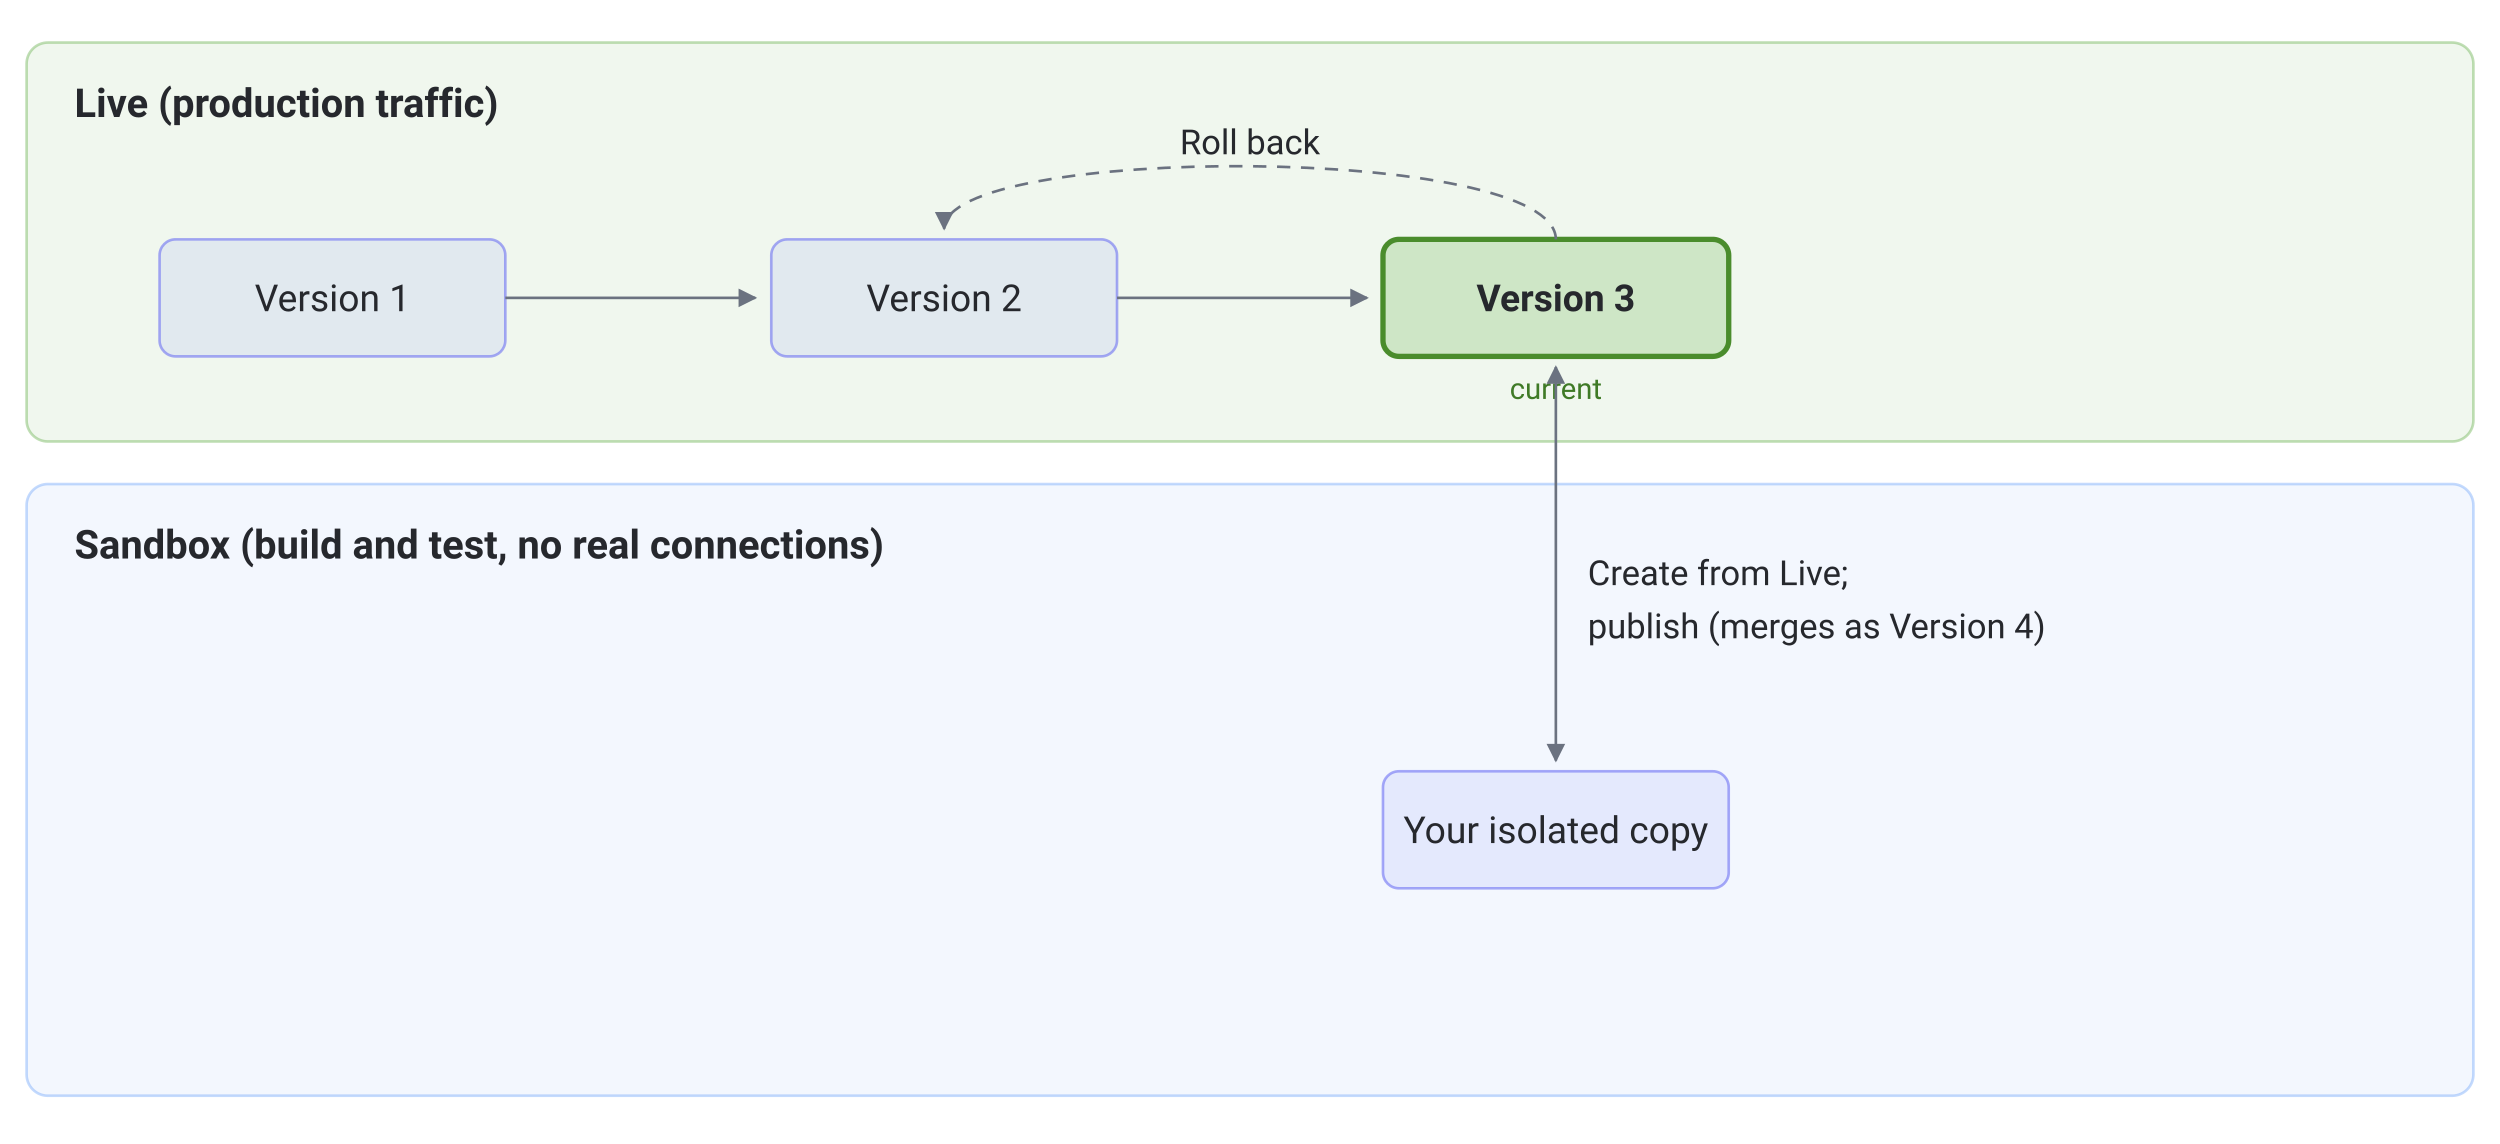
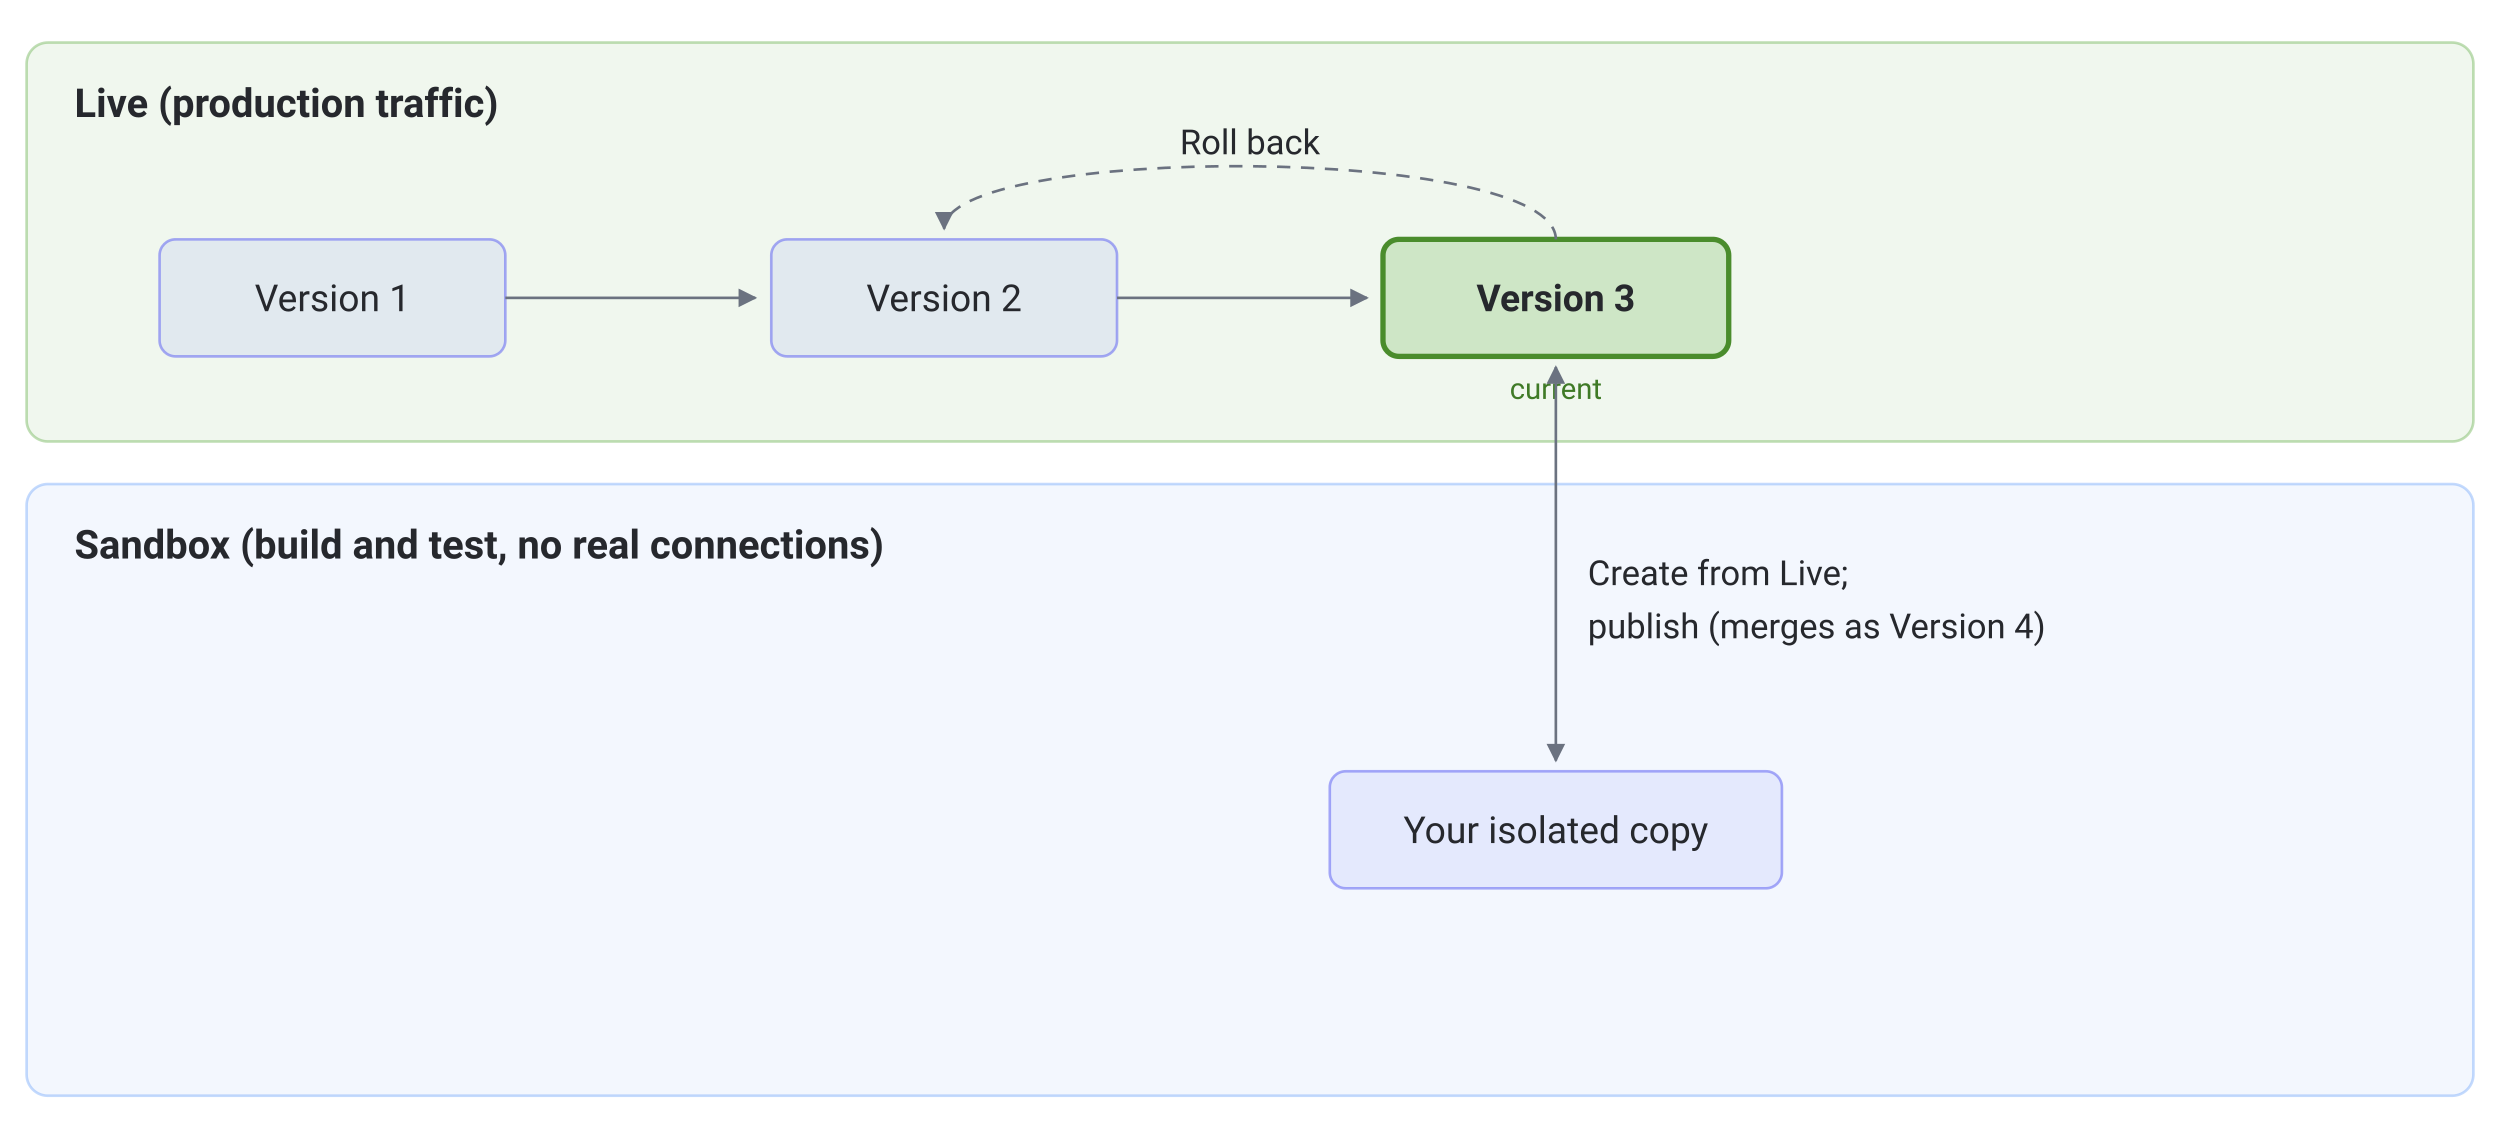
<svg xmlns="http://www.w3.org/2000/svg" viewBox="0 0 940 430" font-family="ui-sans-serif, system-ui, -apple-system, 'Segoe UI', Roboto, Helvetica, Arial, sans-serif">
  <defs>
    <marker id="arr" viewBox="0 0 10 10" refX="9" refY="5" markerWidth="7" markerHeight="7" orient="auto-start-reverse">
      <path d="M 0 0 L 10 5 L 0 10 z" fill="#6b7280" />
    </marker>
  </defs>
  <rect x="10" y="16" width="920" height="150" rx="8" fill="rgba(74,160,44,0.08)" stroke="rgba(74,160,44,0.35)" />
  <text x="28" y="44" font-size="15" font-weight="600" fill="#26282d">Live (production traffic)</text>
  <rect x="60" y="90" width="130" height="44" rx="6" fill="rgba(99,102,241,0.10)" stroke="rgba(99,102,241,0.55)" />
  <rect x="290" y="90" width="130" height="44" rx="6" fill="rgba(99,102,241,0.10)" stroke="rgba(99,102,241,0.55)" />
  <rect x="520" y="90" width="130" height="44" rx="6" fill="rgba(74,160,44,0.20)" stroke="#4a8c2c" stroke-width="2" />
  <text x="125" y="117" font-size="14" text-anchor="middle" fill="#26282d">Version 1</text>
  <text x="355" y="117" font-size="14" text-anchor="middle" fill="#26282d">Version 2</text>
  <text x="585" y="117" font-size="14" font-weight="600" text-anchor="middle" fill="#26282d">Version 3</text>
  <text x="585" y="150" font-size="11" text-anchor="middle" fill="#3f7a26">current</text>
  <line x1="190" y1="112" x2="284" y2="112" stroke="#6b7280" marker-end="url(#arr)" />
  <line x1="420" y1="112" x2="514" y2="112" stroke="#6b7280" marker-end="url(#arr)" />
  <path d="M 585 90 C 585 54, 355 54, 355 86" fill="none" stroke="#6b7280" stroke-dasharray="5 4" marker-end="url(#arr)" />
  <text x="470" y="58" font-size="13" text-anchor="middle" fill="#26282d">Roll back</text>
  <rect x="10" y="182" width="920" height="230" rx="8" fill="rgba(59,130,246,0.06)" stroke="rgba(59,130,246,0.30)" />
  <text x="28" y="210" font-size="15" font-weight="600" fill="#26282d">Sandbox (build and test, no real connections)</text>
-   <rect x="520" y="290" width="130" height="44" rx="6" fill="rgba(99,102,241,0.10)" stroke="rgba(99,102,241,0.55)" />
+   <rect x="500" y="290" width="170" height="44" rx="6" fill="rgba(99,102,241,0.10)" stroke="rgba(99,102,241,0.55)" />
  <text x="585" y="317" font-size="14" text-anchor="middle" fill="#26282d">Your isolated copy</text>
  <path d="M 585 286 L 585 138" fill="none" stroke="#6b7280" marker-start="url(#arr)" marker-end="url(#arr)" />
  <text x="597" y="220" font-size="13" fill="#26282d">Create from Live;</text>
  <text x="597" y="240" font-size="13" fill="#26282d">publish (merges as Version 4)</text>
</svg>
